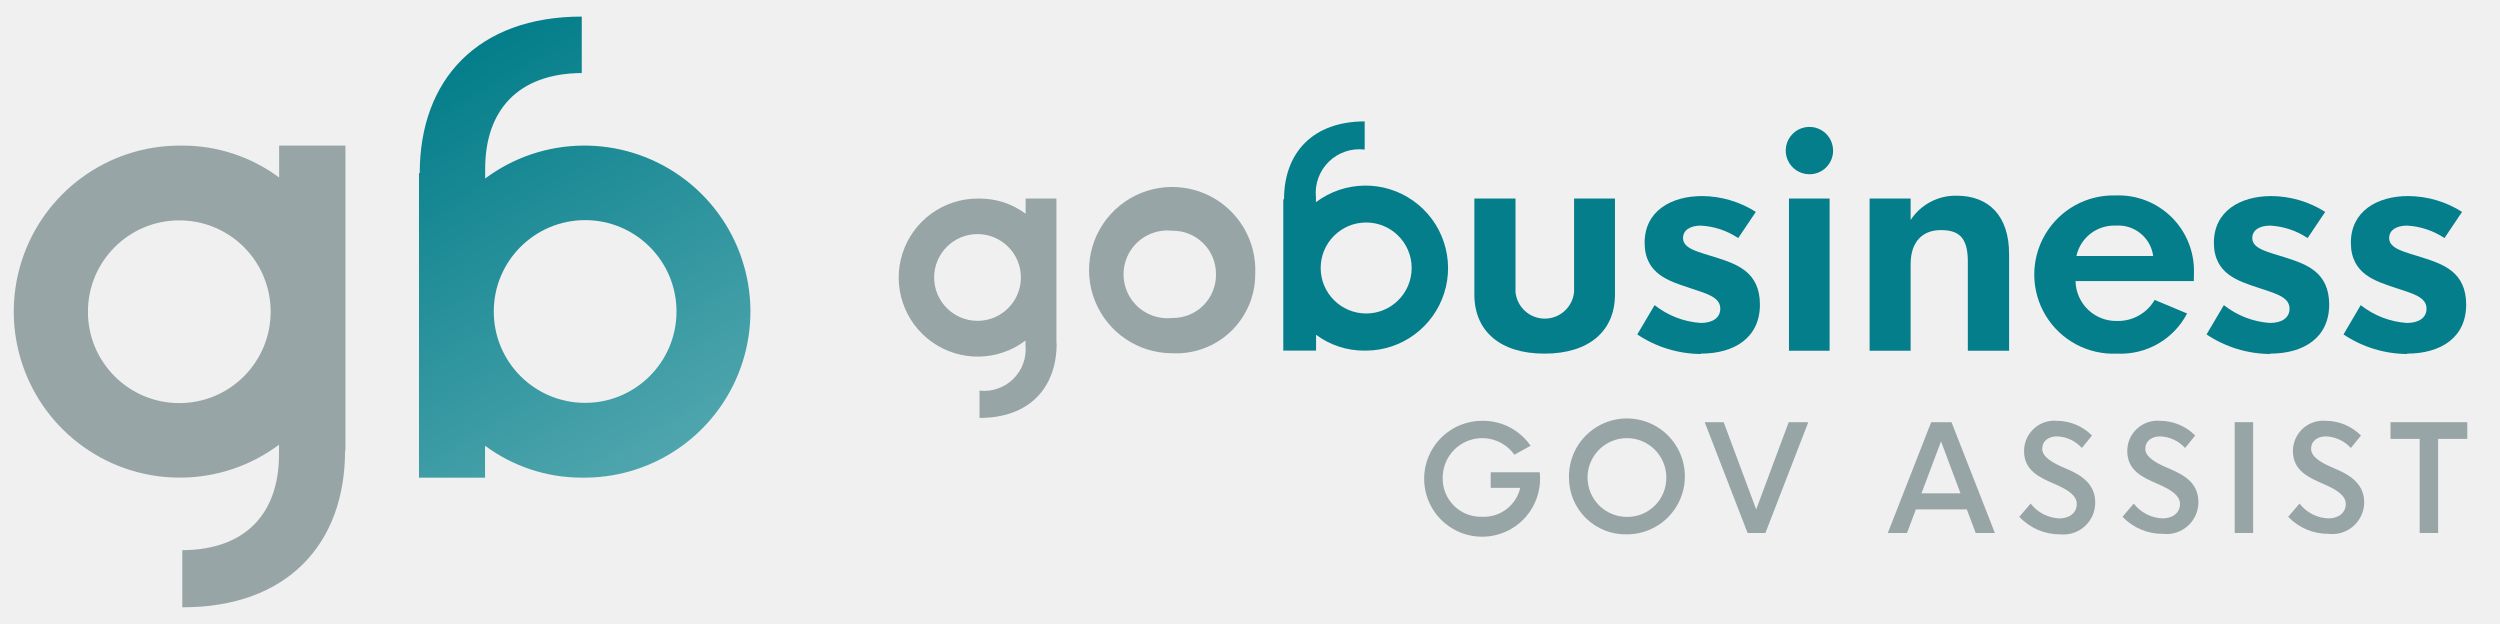
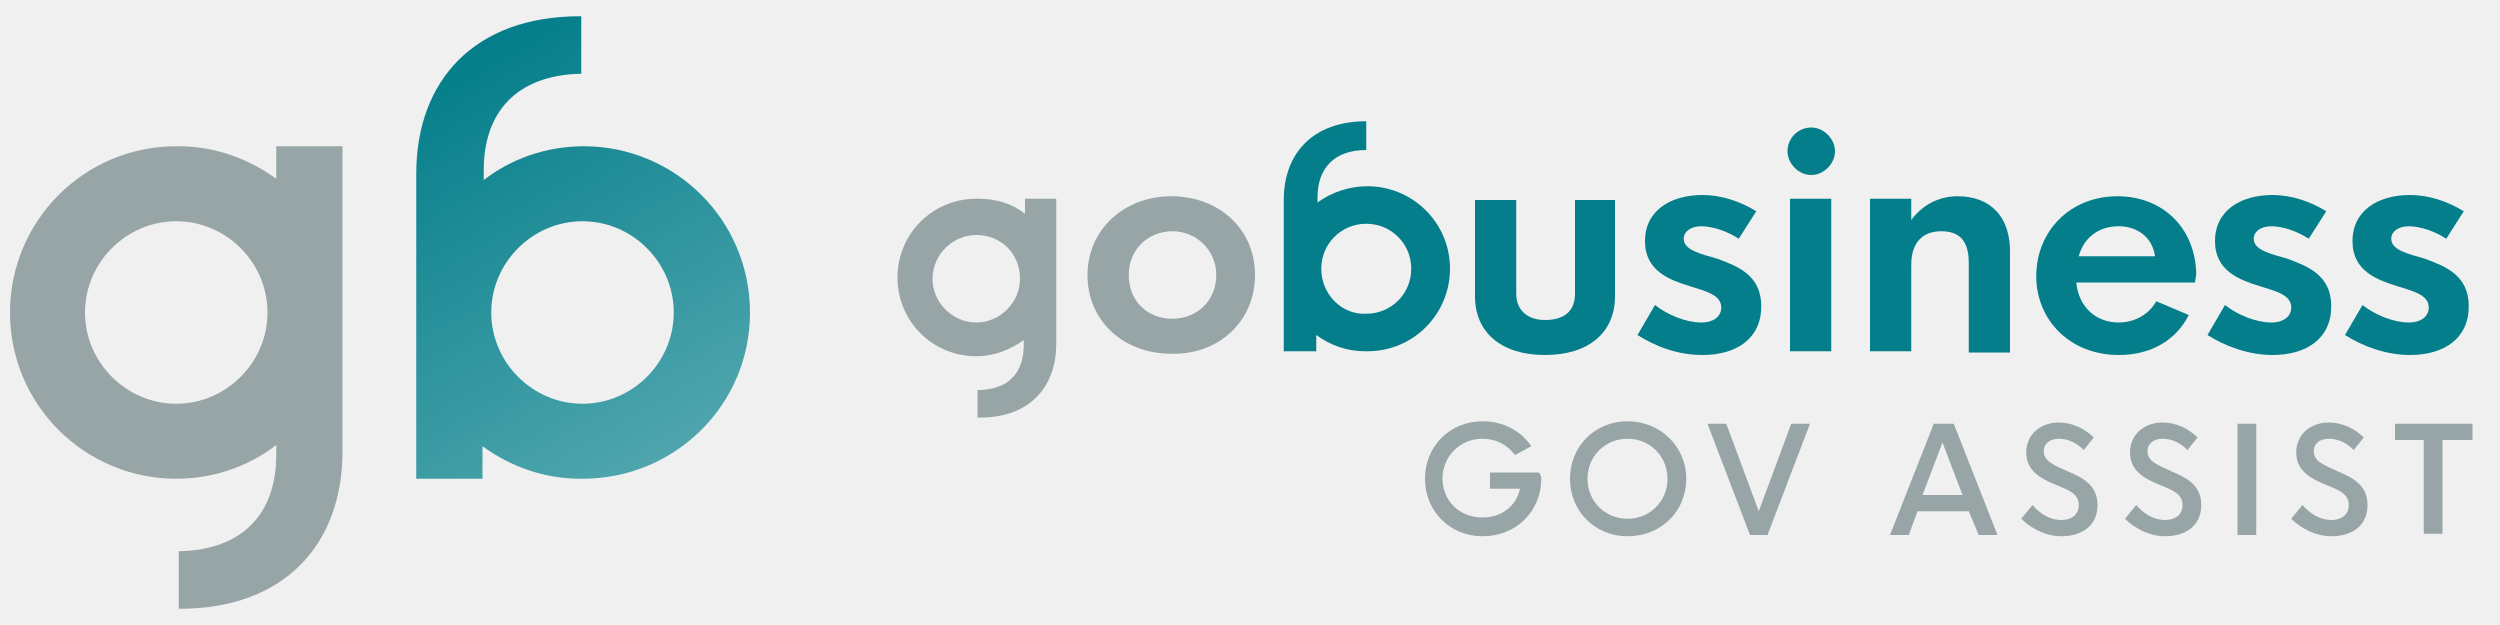
- <svg xmlns="http://www.w3.org/2000/svg" width="7.06cm" height="1.76cm" viewBox="0 0 200 50">
-   <defs>
-     <linearGradient id="a" x1="33.13" y1="6.46" x2="51.2" y2="37.75" gradientUnits="userSpaceOnUse">
-       <stop offset="0" stop-color="#037e8a" />
-       <stop offset="1" stop-color="#4fa5ad" />
-     </linearGradient>
-   </defs>
-   <path d="M39.33,25a7.33,7.33,0,1,1,7.32,7.32A7.32,7.32,0,0,1,39.33,25m-6-11.11V38.32h5.3V35.76a13,13,0,0,0,7.76,2.56h.25a13.32,13.32,0,1,0-8-24v-.78c0-4.62,2.57-7.65,7.75-7.68V1.33h0c-8.34,0-13,5.06-13,12.56" fill="url(#a)" />
-   <path d="M21.43,25a7.33,7.33,0,1,1-7.33-7.32A7.32,7.32,0,0,1,21.43,25m6,11.11V11.68H22.11v2.56a13,13,0,0,0-7.76-2.56H14.1a13.32,13.32,0,1,0,8,24v.78c0,4.62-2.57,7.65-7.76,7.68v4.58h.06c8.34,0,13-5.06,13-12.56" fill="#97a5a6" />
-   <path d="M97.27,22a3.45,3.45,0,0,1-3.52,3.51,3.52,3.52,0,1,1,0-7A3.46,3.46,0,0,1,97.27,22m3.15,0a6.67,6.67,0,1,0-6.66,6.34A6.34,6.34,0,0,0,100.42,22" fill="#97a5a6" />
-   <path d="M123.64,28.37c3.54,0,5.64-1.8,5.64-4.74v-7.7H126v7.49a2.36,2.36,0,0,1-4.7,0V15.93H118v7.7c0,2.94,2.08,4.74,5.61,4.74" fill="#037e8a" />
-   <path d="M136.17,28.37c2.72,0,4.74-1.3,4.74-3.93s-1.86-3.25-3.51-3.78c-1.41-.45-2.66-.69-2.66-1.56,0-.64.58-1,1.43-1a6,6,0,0,1,3,1L140.58,17a8.1,8.1,0,0,0-4.32-1.27c-2.47,0-4.6,1.2-4.6,3.74s2,3.09,3.61,3.63c1.33.45,2.46.72,2.46,1.66,0,.75-.63,1.15-1.58,1.15a6.71,6.71,0,0,1-3.69-1.43l-1.39,2.35a9.28,9.28,0,0,0,5.1,1.57" fill="#037e8a" />
-   <path d="M146.5,15.93h-3.26V28.14h3.26Zm.28-3.85a1.9,1.9,0,1,0-1.89,1.9,1.89,1.89,0,0,0,1.89-1.9" fill="#037e8a" />
-   <path d="M156.64,15.7A4.31,4.31,0,0,0,153,17.65V15.93h-3.29V28.14H153V21.2c0-1.86,1-2.74,2.42-2.74s2.17.56,2.17,2.51v7.17h3.31V20.38c0-3.05-1.61-4.68-4.22-4.68" fill="#037e8a" />
-   <path d="M172.43,20.54H166.3a3.1,3.1,0,0,1,3.16-2.44,2.82,2.82,0,0,1,3,2.44m3.27,1.36a6.05,6.05,0,0,0-6.27-6.22,6.35,6.35,0,1,0,.11,12.69,6,6,0,0,0,5.61-3.22l-2.6-1.09a3.39,3.39,0,0,1-3,1.69,3.26,3.26,0,0,1-3.35-3.2h9.49Z" fill="#037e8a" />
-   <path d="M181.85,28.37c2.71,0,4.73-1.3,4.73-3.93s-1.86-3.25-3.51-3.78c-1.41-.45-2.66-.69-2.66-1.56,0-.64.58-1,1.44-1a6,6,0,0,1,3,1L186.26,17a8.16,8.16,0,0,0-4.33-1.27c-2.47,0-4.6,1.2-4.6,3.74s2,3.09,3.61,3.63c1.33.45,2.46.72,2.46,1.66,0,.75-.63,1.15-1.58,1.15a6.71,6.71,0,0,1-3.69-1.43l-1.39,2.35a9.29,9.29,0,0,0,5.11,1.57" fill="#037e8a" />
-   <path d="M192.83,28.37c2.72,0,4.74-1.3,4.74-3.93s-1.86-3.25-3.52-3.78c-1.4-.45-2.66-.69-2.66-1.56,0-.64.59-1,1.44-1a6,6,0,0,1,3,1L197.24,17a8.1,8.1,0,0,0-4.33-1.27c-2.46,0-4.59,1.2-4.59,3.74s2,3.09,3.6,3.63c1.34.45,2.47.72,2.47,1.66,0,.75-.64,1.15-1.58,1.15a6.71,6.71,0,0,1-3.7-1.43l-1.38,2.35a9.25,9.25,0,0,0,5.1,1.57" fill="#037e8a" />
-   <path d="M81.62,22.27a3.48,3.48,0,1,1-3.48-3.49,3.48,3.48,0,0,1,3.48,3.49m2.85,5.28V15.93H82v1.22a6.14,6.14,0,0,0-3.69-1.22h-.12a6.34,6.34,0,1,0,3.8,11.39v.38a3.34,3.34,0,0,1-3.69,3.64v2.19h0c4,0,6.19-2.41,6.19-6" fill="#97a5a6" />
-   <path d="M105.67,21.51a3.65,3.65,0,1,1,3.65,3.64,3.65,3.65,0,0,1-3.65-3.64m-3-5.52V28.13h2.63V26.86a6.47,6.47,0,0,0,3.86,1.27h.13a6.62,6.62,0,1,0-4-11.91v-.39A3.5,3.5,0,0,1,109.2,12V9.74h0c-4.15,0-6.47,2.51-6.47,6.25" fill="#037e8a" />
-   <path d="M123.27,38.3a4.65,4.65,0,1,1-4.65-4.54,4.63,4.63,0,0,1,3.89,2l-1.3.72a3.17,3.17,0,0,0-5.75,1.85,3.06,3.06,0,0,0,3.17,3.13,3,3,0,0,0,3.05-2.32h-2.37V37.89h3.93C123.25,38,123.27,38.15,123.27,38.3Z" fill="#97a5a6" />
-   <path d="M125.59,38.31a4.65,4.65,0,1,1,4.65,4.56A4.54,4.54,0,0,1,125.59,38.31Zm7.81,0a3.16,3.16,0,1,0-3.16,3.16A3.12,3.12,0,0,0,133.4,38.31Z" fill="#97a5a6" />
-   <path d="M144.79,33.87l-3.44,8.89h-1.43l-3.44-8.89H138l2.61,7,2.61-7Z" fill="#97a5a6" />
-   <path d="M157.51,40.87h-4.09l-.71,1.89h-1.54l3.48-8.89h1.63l3.48,8.89h-1.54ZM157,39.58l-1.56-4.17-1.57,4.17Z" fill="#97a5a6" />
-   <path d="M161.72,41.46l.91-1.06a3.07,3.07,0,0,0,2.3,1.19c.8,0,1.4-.43,1.4-1.16s-.84-1.2-1.84-1.63c-1.19-.51-2.39-1.07-2.39-2.62a2.43,2.43,0,0,1,2.65-2.42,4,4,0,0,1,2.8,1.18l-.81,1a2.82,2.82,0,0,0-2-.93c-.65,0-1.18.34-1.18,1s.83,1.13,1.85,1.56,2.4,1.1,2.4,2.74A2.55,2.55,0,0,1,165,42.87,4.44,4.44,0,0,1,161.72,41.46Z" fill="#97a5a6" />
-   <path d="M170,41.46l.9-1.06a3.09,3.09,0,0,0,2.31,1.19c.8,0,1.4-.43,1.4-1.16s-.84-1.2-1.84-1.63c-1.19-.51-2.39-1.07-2.39-2.62a2.43,2.43,0,0,1,2.65-2.42,4,4,0,0,1,2.8,1.18l-.81,1a2.84,2.84,0,0,0-2-.93c-.65,0-1.19.34-1.19,1s.84,1.13,1.85,1.56c1.16.49,2.41,1.1,2.41,2.74a2.56,2.56,0,0,1-2.85,2.52A4.44,4.44,0,0,1,170,41.46Z" fill="#97a5a6" />
-   <path d="M179,33.87h1.48v8.89H179Z" fill="#97a5a6" />
-   <path d="M183.29,41.46l.91-1.06a3.07,3.07,0,0,0,2.31,1.19c.8,0,1.4-.43,1.4-1.16s-.85-1.2-1.85-1.63c-1.18-.51-2.39-1.07-2.39-2.62a2.43,2.43,0,0,1,2.65-2.42,4,4,0,0,1,2.81,1.18l-.81,1a2.85,2.85,0,0,0-2-.93c-.65,0-1.19.34-1.19,1s.83,1.13,1.85,1.56,2.41,1.1,2.41,2.74a2.56,2.56,0,0,1-2.86,2.52A4.44,4.44,0,0,1,183.29,41.46Z" fill="#97a5a6" />
-   <path d="M197.66,35.21h-2.34v7.55h-1.48V35.21H191.5V33.87h6.16Z" fill="#97a5a6" />
+ <svg xmlns="http://www.w3.org/2000/svg" version="1.1" id="Layer_1" x="0px" y="0px" width="200px" height="50px" viewBox="0 0 200 50" style="enable-background:new 0 0 200 50;" xml:space="preserve">
+   <style type="text/css">
+ 	.st0{fill:url(#SVGID_1_);}
+ 	.st1{fill:#97A5A6;}
+ 	.st2{fill:#037E8A;}
+ 	.st3{fill:url(#SVGID_2_);}
+ 	.st4{fill:url(#SVGID_3_);}
+ 	.st5{fill:url(#SVGID_4_);}
+ 	.st6{fill:#714E97;}
+ 	.st7{fill:url(#SVGID_5_);}
+ 	.st8{fill:#BCC4CD;}
+ 	.st9{fill:#C05496;}
+ 	.st10{fill:url(#SVGID_6_);}
+ 	.st11{fill:#4FA5AD;}
+ 	.st12{fill:url(#SVGID_7_);}
+ 	.st13{fill:#FFFFFF;}
+ </style>
+   <linearGradient id="SVGID_1_" gradientUnits="userSpaceOnUse" x1="33.134" y1="6.455" x2="51.203" y2="37.752">
+     <stop offset="0" style="stop-color:#037E8A" />
+     <stop offset="1" style="stop-color:#4FA5AD" />
+   </linearGradient>
+   <path class="st0" d="M39.3,25c0-4,3.3-7.3,7.3-7.3c4,0,7.3,3.3,7.3,7.3c0,4-3.3,7.3-7.3,7.3C42.6,32.3,39.3,29,39.3,25 M33.3,13.9  v24.4h5.3v-2.6c2.2,1.6,4.9,2.6,7.8,2.6c0,0,0.1,0,0.1,0c0,0,0.1,0,0.1,0C54,38.3,60,32.4,60,25c0-7.4-6-13.3-13.3-13.3  c-3,0-5.8,1-8,2.7v-0.8c0-4.6,2.6-7.6,7.8-7.7V1.3c0,0,0,0-0.1,0C38,1.3,33.3,6.4,33.3,13.9" />
+   <path class="st1" d="M21.4,25c0,4-3.3,7.3-7.3,7.3c-4,0-7.3-3.3-7.3-7.3c0-4,3.3-7.3,7.3-7.3C18.1,17.7,21.4,21,21.4,25 M27.4,36.1  V11.7h-5.3v2.6c-2.2-1.6-4.9-2.6-7.8-2.6c0,0-0.1,0-0.1,0c0,0-0.1,0-0.1,0c-7.4,0-13.3,6-13.3,13.3c0,7.4,6,13.3,13.3,13.3  c3,0,5.8-1,8-2.7v0.8c0,4.6-2.6,7.6-7.8,7.7v4.6c0,0,0,0,0.1,0C22.7,48.7,27.4,43.6,27.4,36.1" />
+   <path class="st1" d="M97.3,22c0,2.1-1.6,3.5-3.5,3.5c-2,0-3.5-1.4-3.5-3.5c0-2.1,1.6-3.5,3.5-3.5C95.7,18.5,97.3,20,97.3,22   M100.4,22c0-3.7-2.9-6.3-6.7-6.3c-3.8,0-6.7,2.7-6.7,6.3c0,3.7,2.9,6.3,6.7,6.3C97.5,28.4,100.4,25.7,100.4,22" />
+   <path class="st2" d="M123.6,28.4c3.5,0,5.6-1.8,5.6-4.7v-7.7H126v7.5c0,1.5-1,2.1-2.4,2.1c-1.3,0-2.3-0.7-2.3-2.1v-7.5H118v7.7  C118,26.6,120.1,28.4,123.6,28.4" />
+   <path class="st2" d="M136.2,28.4c2.7,0,4.7-1.3,4.7-3.9c0-2.5-1.9-3.2-3.5-3.8c-1.4-0.4-2.7-0.7-2.7-1.6c0-0.6,0.6-1,1.4-1  c0.9,0,2.1,0.4,3,1l1.4-2.2c-1.3-0.8-2.8-1.3-4.3-1.3c-2.5,0-4.6,1.2-4.6,3.7c0,2.4,2,3.1,3.6,3.6c1.3,0.4,2.5,0.7,2.5,1.7  c0,0.7-0.6,1.2-1.6,1.2c-1.2,0-2.7-0.6-3.7-1.4l-1.4,2.4C132.4,27.7,134.2,28.4,136.2,28.4" />
+   <path class="st2" d="M146.5,15.9h-3.3v12.2h3.3V15.9z M146.8,12.1c0-1-0.9-1.9-1.9-1.9c-1,0-1.9,0.8-1.9,1.9c0,1,0.9,1.9,1.9,1.9  C145.9,14,146.8,13.1,146.8,12.1" />
+   <path class="st2" d="M156.6,15.7c-1.6,0-2.9,0.8-3.7,1.9v-1.7h-3.3v12.2h3.3v-6.9c0-1.9,1-2.7,2.4-2.7c1.3,0,2.2,0.6,2.2,2.5v7.2  h3.3v-7.8C160.9,17.3,159.2,15.7,156.6,15.7" />
+   <path class="st2" d="M172.4,20.5h-6.1c0.4-1.5,1.6-2.4,3.2-2.4C171,18.1,172.2,19,172.4,20.5 M175.7,21.9c-0.1-3.8-2.8-6.2-6.3-6.2  c-3.8,0-6.5,2.8-6.5,6.4c0,3.5,2.7,6.3,6.6,6.3c2.6,0,4.6-1.2,5.6-3.2l-2.6-1.1c-0.6,1.1-1.8,1.7-3,1.7c-1.8,0-3.2-1.2-3.4-3.2h9.5  L175.7,21.9z" />
+   <path class="st2" d="M181.8,28.4c2.7,0,4.7-1.3,4.7-3.9c0-2.5-1.9-3.2-3.5-3.8c-1.4-0.4-2.7-0.7-2.7-1.6c0-0.6,0.6-1,1.4-1  c0.9,0,2.1,0.4,3,1l1.4-2.2c-1.3-0.8-2.8-1.3-4.3-1.3c-2.5,0-4.6,1.2-4.6,3.7c0,2.4,2,3.1,3.6,3.6c1.3,0.4,2.5,0.7,2.5,1.7  c0,0.7-0.6,1.2-1.6,1.2c-1.2,0-2.7-0.6-3.7-1.4l-1.4,2.4C178,27.7,179.9,28.4,181.8,28.4" />
+   <path class="st2" d="M192.8,28.4c2.7,0,4.7-1.3,4.7-3.9c0-2.5-1.9-3.2-3.5-3.8c-1.4-0.4-2.7-0.7-2.7-1.6c0-0.6,0.6-1,1.4-1  c0.9,0,2.1,0.4,3,1l1.4-2.2c-1.3-0.8-2.8-1.3-4.3-1.3c-2.5,0-4.6,1.2-4.6,3.7c0,2.4,2,3.1,3.6,3.6c1.3,0.4,2.5,0.7,2.5,1.7  c0,0.7-0.6,1.2-1.6,1.2c-1.2,0-2.7-0.6-3.7-1.4l-1.4,2.4C189,27.7,190.9,28.4,192.8,28.4" />
+   <path class="st1" d="M81.6,22.3c0,1.9-1.6,3.5-3.5,3.5c-1.9,0-3.5-1.6-3.5-3.5c0-1.9,1.6-3.5,3.5-3.5C80.1,18.8,81.6,20.3,81.6,22.3   M84.5,27.5V15.9h-2.5v1.2c-1-0.8-2.3-1.2-3.7-1.2c0,0,0,0-0.1,0c0,0,0,0-0.1,0c-3.5,0-6.3,2.8-6.3,6.3c0,3.5,2.8,6.3,6.3,6.3  c1.4,0,2.7-0.5,3.8-1.3v0.4c0,2.2-1.2,3.6-3.7,3.6v2.2c0,0,0,0,0,0C82.2,33.5,84.5,31.1,84.5,27.5" />
+   <path class="st2" d="M105.7,21.5c0-2,1.6-3.6,3.6-3.6c2,0,3.6,1.6,3.6,3.6c0,2-1.6,3.6-3.6,3.6C107.3,25.2,105.7,23.5,105.7,21.5   M102.7,16v12.1h2.6v-1.3c1.1,0.8,2.4,1.3,3.9,1.3c0,0,0,0,0.1,0c0,0,0,0,0.1,0c3.7,0,6.6-3,6.6-6.6c0-3.7-3-6.6-6.6-6.6  c-1.5,0-2.9,0.5-4,1.3v-0.4c0-2.3,1.3-3.8,3.9-3.8V9.7c0,0,0,0,0,0C105,9.7,102.7,12.3,102.7,16" />
+   <g>
+     <g>
+       <g>
+         <g>
+           <g>
+             <path class="st1" d="M123.3,38.3c0,2.6-2,4.6-4.7,4.6c-2.6,0-4.6-2-4.6-4.6s2-4.6,4.6-4.6c1.7,0,3.1,0.8,3.9,2l-1.3,0.7       c-0.6-0.8-1.5-1.3-2.6-1.3c-1.8,0-3.2,1.4-3.2,3.2c0,1.7,1.3,3.1,3.2,3.1c1.5,0,2.7-0.9,3-2.3h-2.4v-1.3h3.9       C123.3,38,123.3,38.2,123.3,38.3z" />
+             <path class="st1" d="M125.6,38.3c0-2.6,2-4.6,4.6-4.6c2.6,0,4.7,2,4.7,4.6s-2,4.6-4.7,4.6C127.6,42.9,125.6,40.9,125.6,38.3z        M133.4,38.3c0-1.8-1.4-3.2-3.2-3.2c-1.8,0-3.2,1.4-3.2,3.2s1.4,3.2,3.2,3.2C132,41.5,133.4,40.1,133.4,38.3z" />
+             <path class="st1" d="M144.8,33.9l-3.4,8.9h-1.4l-3.4-8.9h1.5l2.6,7l2.6-7H144.8z" />
+             <path class="st1" d="M157.5,40.9h-4.1l-0.7,1.9h-1.5l3.5-8.9h1.6l3.5,8.9h-1.5L157.5,40.9z M157,39.6l-1.6-4.2l-1.6,4.2H157z" />
+             <path class="st1" d="M161.7,41.5l0.9-1.1c0.6,0.7,1.4,1.2,2.3,1.2c0.8,0,1.4-0.4,1.4-1.2c0-0.9-0.8-1.2-1.8-1.6       c-1.2-0.5-2.4-1.1-2.4-2.6c0-1.5,1.2-2.4,2.6-2.4c1.1,0,2.1,0.5,2.8,1.2l-0.8,1c-0.7-0.7-1.4-0.9-2-0.9c-0.6,0-1.2,0.3-1.2,1       c0,0.8,0.8,1.1,1.9,1.6c1.2,0.5,2.4,1.1,2.4,2.7c0,1.7-1.3,2.5-2.9,2.5C163.7,42.9,162.5,42.3,161.7,41.5z" />
+             <path class="st1" d="M170,41.5l0.9-1.1c0.6,0.7,1.4,1.2,2.3,1.2c0.8,0,1.4-0.4,1.4-1.2c0-0.9-0.8-1.2-1.8-1.6       c-1.2-0.5-2.4-1.1-2.4-2.6c0-1.5,1.2-2.4,2.6-2.4c1.1,0,2.1,0.5,2.8,1.2l-0.8,1c-0.7-0.7-1.4-0.9-2-0.9c-0.6,0-1.2,0.3-1.2,1       c0,0.8,0.8,1.1,1.9,1.6c1.2,0.5,2.4,1.1,2.4,2.7c0,1.7-1.3,2.5-2.9,2.5C172,42.9,170.8,42.3,170,41.5z" />
+             <path class="st1" d="M179,33.9h1.5v8.9H179V33.9z" />
+             <path class="st1" d="M183.3,41.5l0.9-1.1c0.6,0.7,1.4,1.2,2.3,1.2c0.8,0,1.4-0.4,1.4-1.2c0-0.9-0.8-1.2-1.8-1.6       c-1.2-0.5-2.4-1.1-2.4-2.6c0-1.5,1.2-2.4,2.6-2.4c1.1,0,2.1,0.5,2.8,1.2l-0.8,1c-0.7-0.7-1.4-0.9-2-0.9c-0.6,0-1.2,0.3-1.2,1       c0,0.8,0.8,1.1,1.9,1.6c1.2,0.5,2.4,1.1,2.4,2.7c0,1.7-1.3,2.5-2.9,2.5C185.3,42.9,184.1,42.3,183.3,41.5z" />
+             <path class="st1" d="M197.7,35.2h-2.3v7.5h-1.5v-7.5h-2.3v-1.3h6.2V35.2z" />
+           </g>
+         </g>
+       </g>
+     </g>
+   </g>
</svg>
